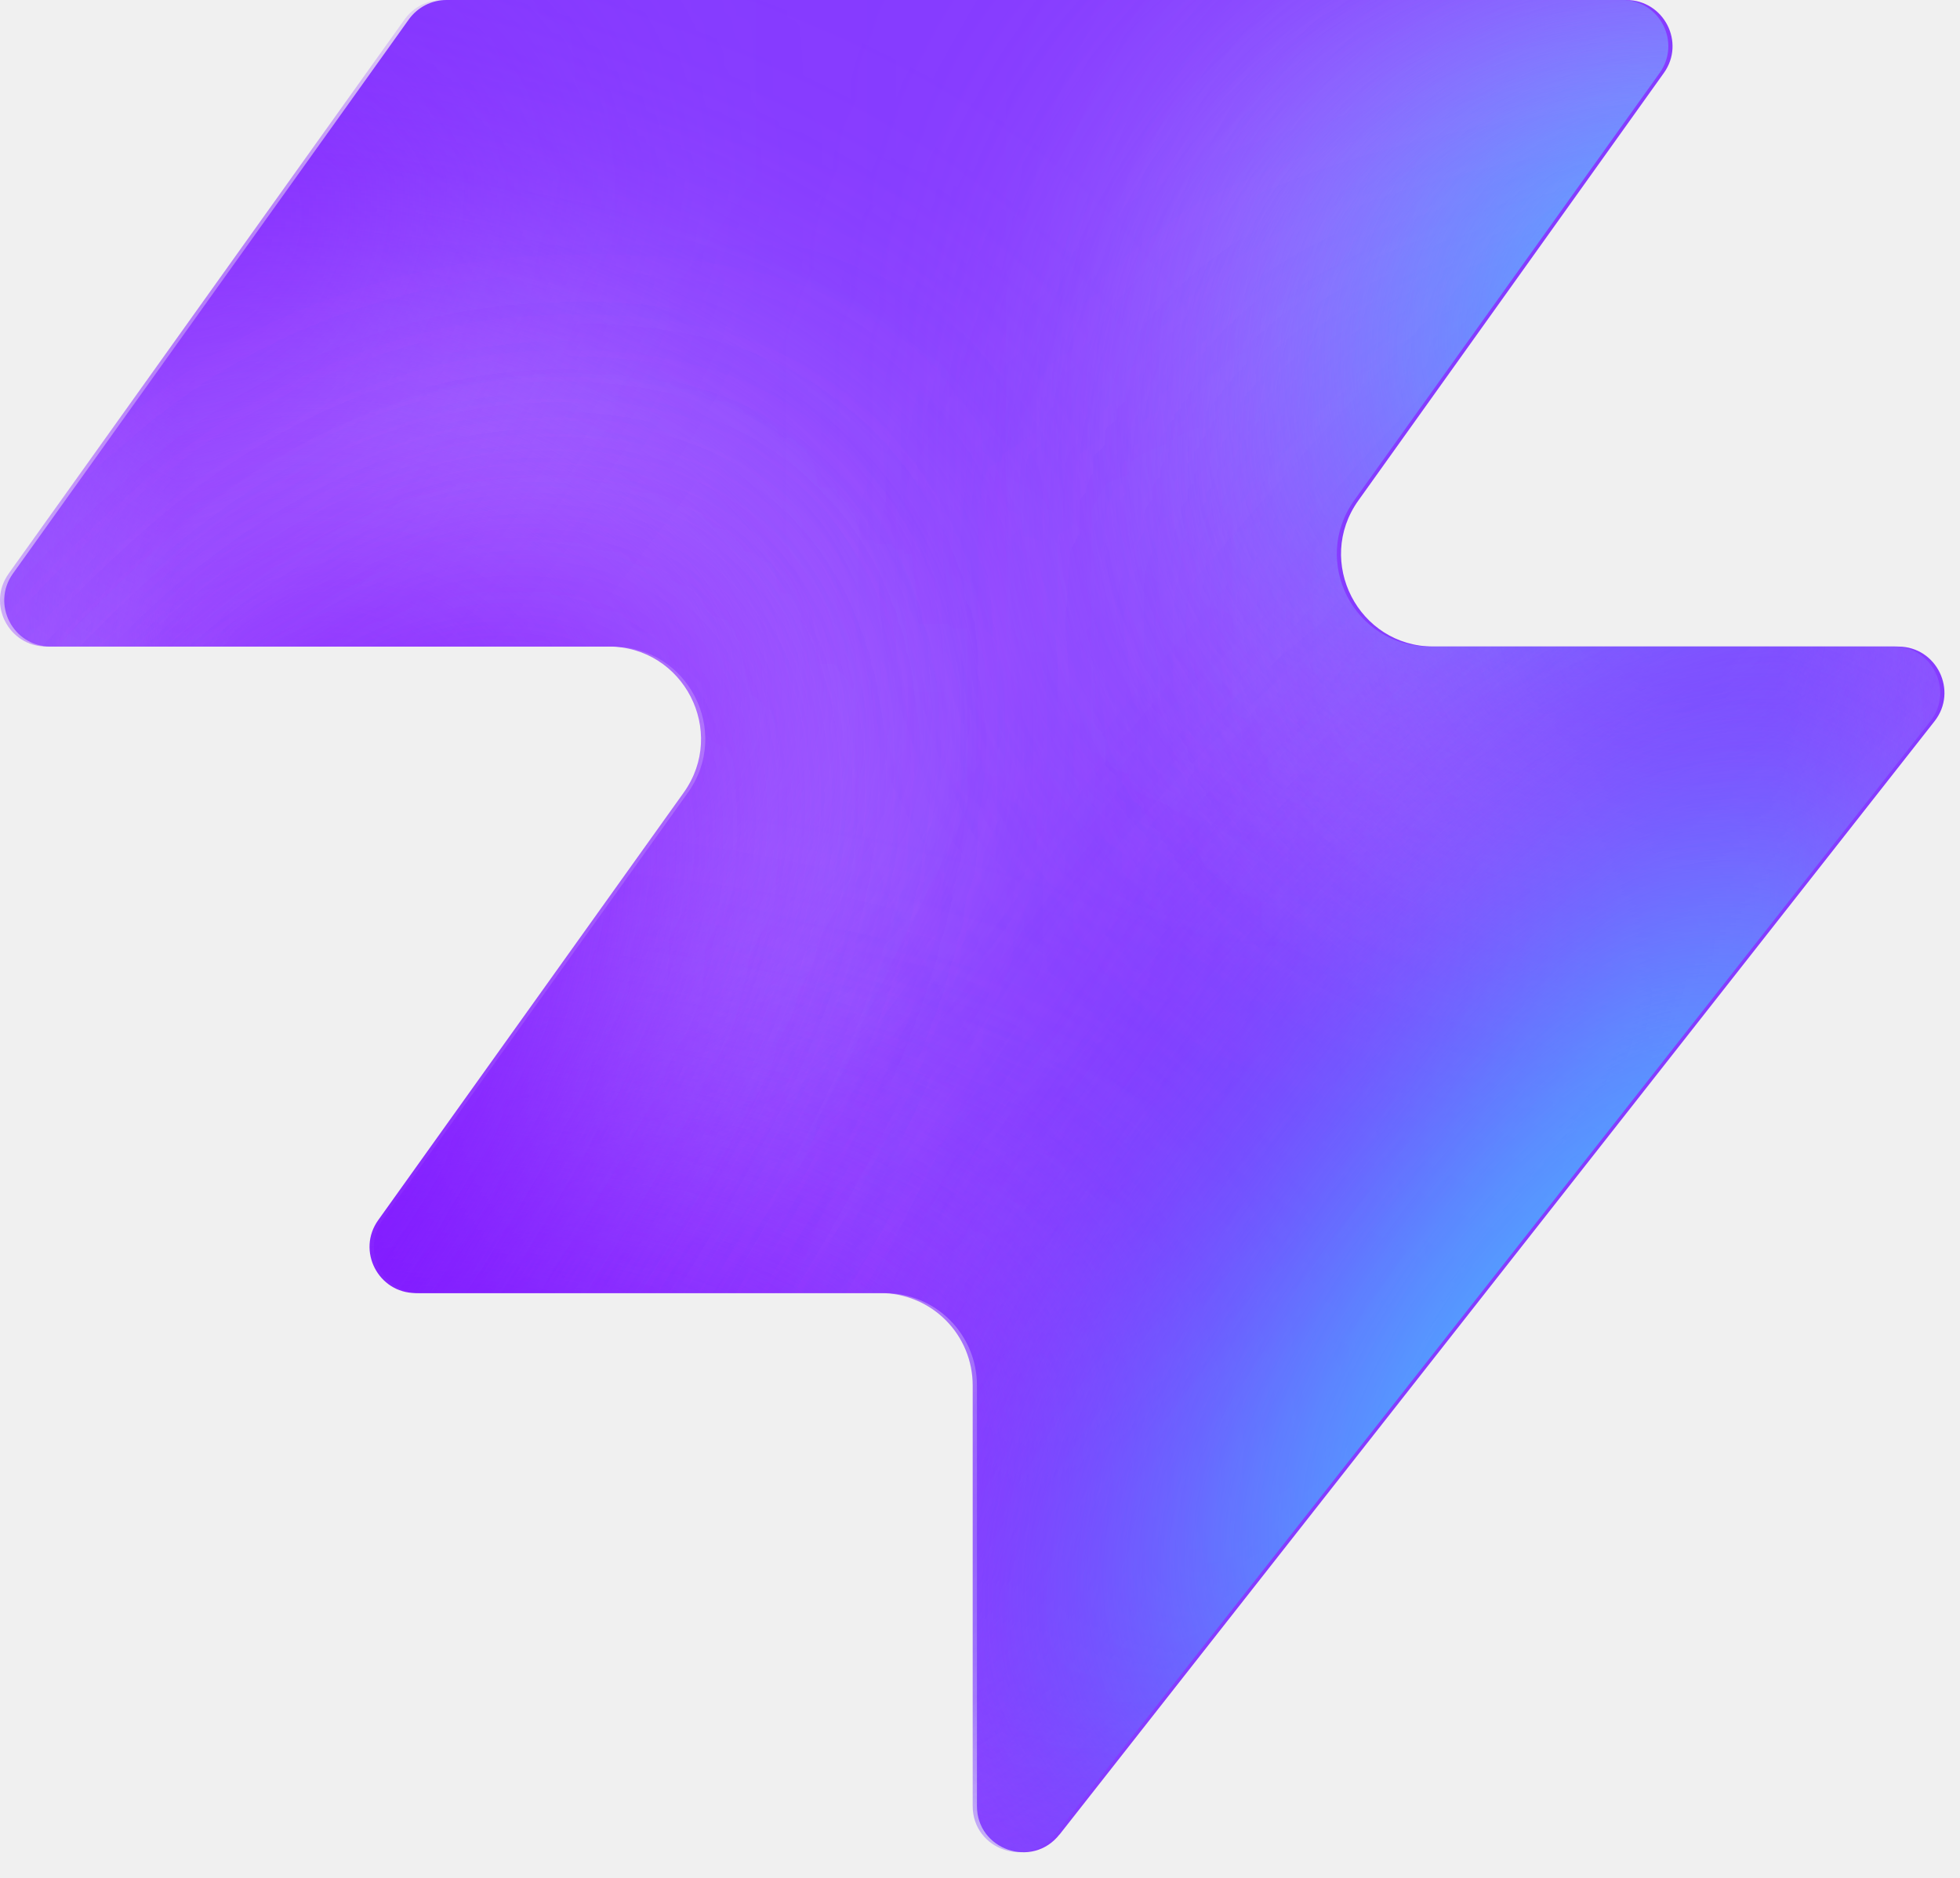
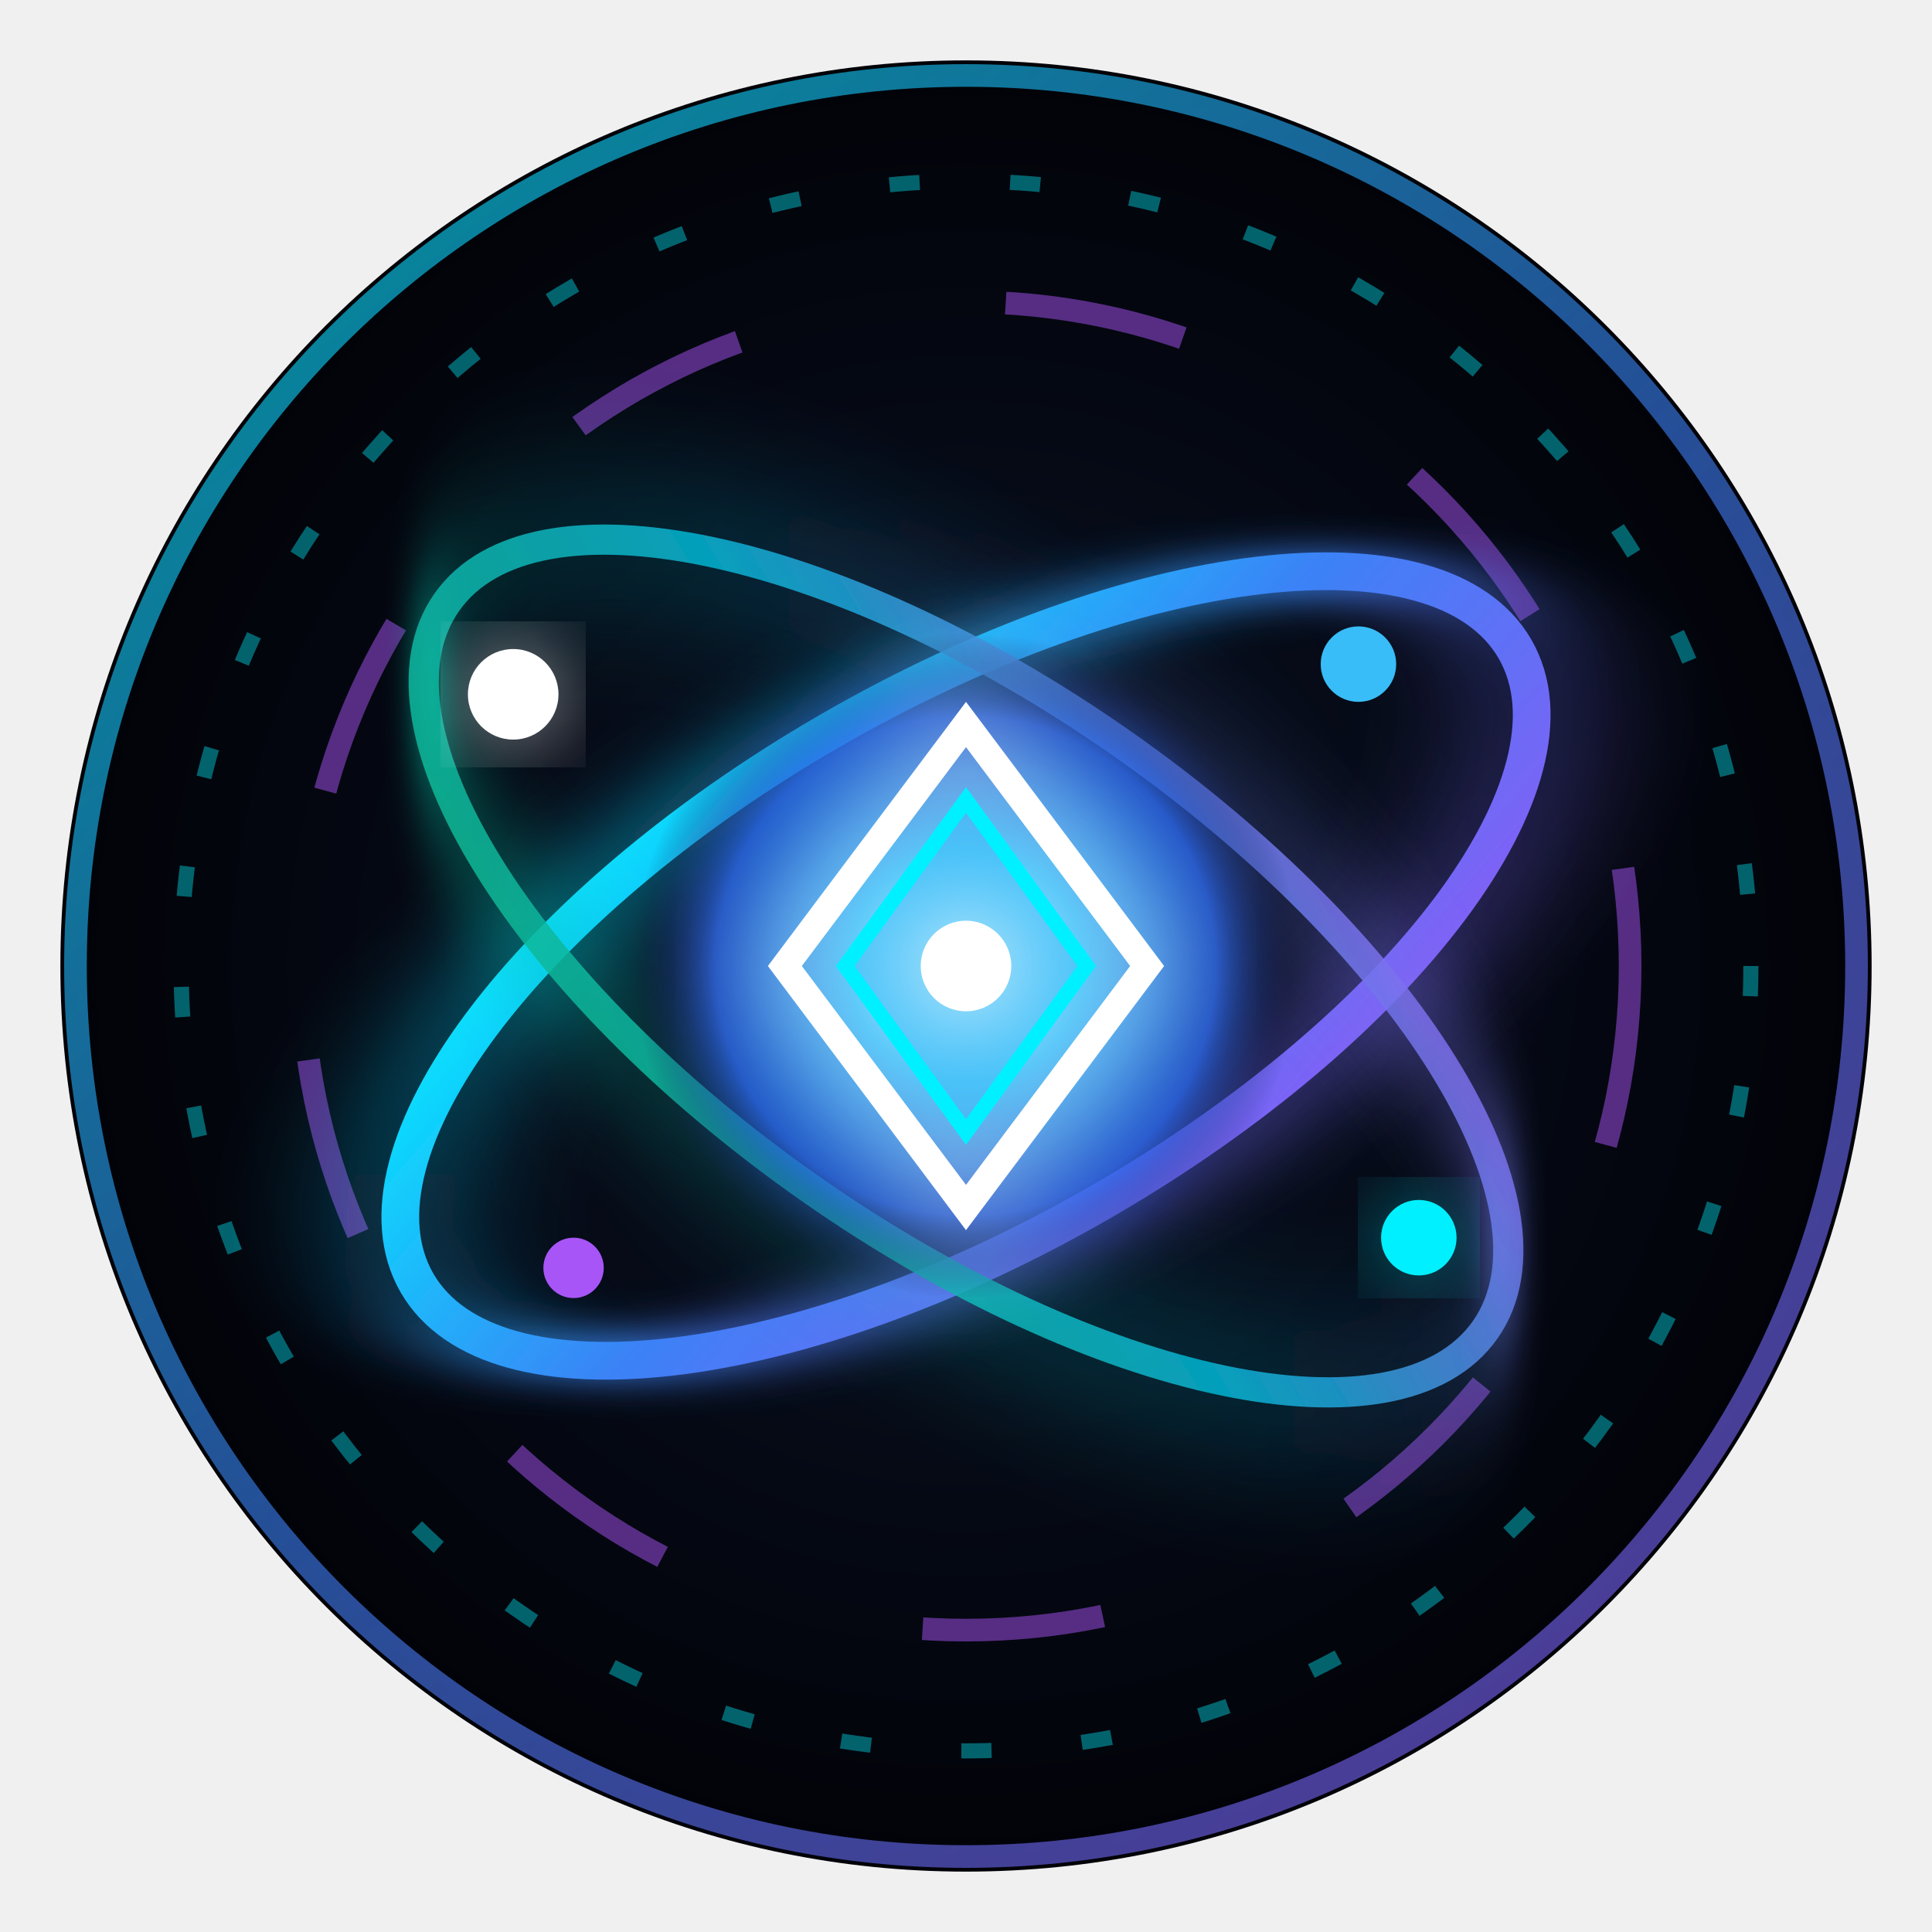
- <svg xmlns="http://www.w3.org/2000/svg" width="48" height="46" fill="none" viewBox="0 0 48 46">
-   <path fill="#863bff" d="M25.946 44.938c-.664.845-2.021.375-2.021-.698V33.937a2.26 2.26 0 0 0-2.262-2.262H10.287c-.92 0-1.456-1.04-.92-1.788l7.48-10.471c1.07-1.497 0-3.578-1.842-3.578H1.237c-.92 0-1.456-1.04-.92-1.788L10.013.474c.214-.297.556-.474.92-.474h28.894c.92 0 1.456 1.04.92 1.788l-7.48 10.471c-1.07 1.498 0 3.579 1.842 3.579h11.377c.943 0 1.473 1.088.89 1.83L25.947 44.94z" style="fill:#863bff;fill:color(display-p3 .525 .23 1);fill-opacity:1" />
-   <mask id="a" width="48" height="46" x="0" y="0" maskUnits="userSpaceOnUse" style="mask-type:alpha">
-     <path fill="#000" d="M25.842 44.938c-.664.844-2.021.375-2.021-.698V33.937a2.26 2.26 0 0 0-2.262-2.262H10.183c-.92 0-1.456-1.04-.92-1.788l7.48-10.471c1.07-1.498 0-3.579-1.842-3.579H1.133c-.92 0-1.456-1.04-.92-1.787L9.91.473c.214-.297.556-.474.92-.474h28.894c.92 0 1.456 1.04.92 1.788l-7.48 10.471c-1.07 1.498 0 3.578 1.842 3.578h11.377c.943 0 1.473 1.088.89 1.832L25.843 44.94z" style="fill:#000;fill-opacity:1" />
-   </mask>
-   <g mask="url(#a)">
-     <g filter="url(#b)">
-       <ellipse cx="5.508" cy="14.704" fill="#ede6ff" rx="5.508" ry="14.704" style="fill:#ede6ff;fill:color(display-p3 .927 .903 1);fill-opacity:1" transform="matrix(.00324 1 1 -.00324 -4.47 31.516)" />
-     </g>
-     <g filter="url(#c)">
-       <ellipse cx="10.399" cy="29.851" fill="#ede6ff" rx="10.399" ry="29.851" style="fill:#ede6ff;fill:color(display-p3 .927 .903 1);fill-opacity:1" transform="matrix(.00324 1 1 -.00324 -39.328 7.883)" />
-     </g>
-     <g filter="url(#d)">
-       <ellipse cx="5.508" cy="30.487" fill="#7e14ff" rx="5.508" ry="30.487" style="fill:#7e14ff;fill:color(display-p3 .492 .077 1);fill-opacity:1" transform="rotate(89.814 -25.913 -14.639)scale(1 -1)" />
-     </g>
-     <g filter="url(#e)">
-       <ellipse cx="5.508" cy="30.599" fill="#7e14ff" rx="5.508" ry="30.599" style="fill:#7e14ff;fill:color(display-p3 .492 .077 1);fill-opacity:1" transform="rotate(89.814 -32.644 -3.334)scale(1 -1)" />
-     </g>
-     <g filter="url(#f)">
-       <ellipse cx="5.508" cy="30.599" fill="#7e14ff" rx="5.508" ry="30.599" style="fill:#7e14ff;fill:color(display-p3 .492 .077 1);fill-opacity:1" transform="matrix(.00324 1 1 -.00324 -34.34 30.47)" />
-     </g>
-     <g filter="url(#g)">
-       <ellipse cx="14.072" cy="22.078" fill="#ede6ff" rx="14.072" ry="22.078" style="fill:#ede6ff;fill:color(display-p3 .927 .903 1);fill-opacity:1" transform="rotate(93.35 24.506 48.493)scale(-1 1)" />
-     </g>
-     <g filter="url(#h)">
-       <ellipse cx="3.47" cy="21.501" fill="#7e14ff" rx="3.47" ry="21.501" style="fill:#7e14ff;fill:color(display-p3 .492 .077 1);fill-opacity:1" transform="rotate(89.009 28.708 47.59)scale(-1 1)" />
-     </g>
-     <g filter="url(#i)">
-       <ellipse cx="3.47" cy="21.501" fill="#7e14ff" rx="3.47" ry="21.501" style="fill:#7e14ff;fill:color(display-p3 .492 .077 1);fill-opacity:1" transform="rotate(89.009 28.708 47.59)scale(-1 1)" />
-     </g>
-     <g filter="url(#j)">
-       <ellipse cx=".387" cy="8.972" fill="#7e14ff" rx="4.407" ry="29.108" style="fill:#7e14ff;fill:color(display-p3 .492 .077 1);fill-opacity:1" transform="rotate(39.51 .387 8.972)" />
-     </g>
-     <g filter="url(#k)">
-       <ellipse cx="47.523" cy="-6.092" fill="#7e14ff" rx="4.407" ry="29.108" style="fill:#7e14ff;fill:color(display-p3 .492 .077 1);fill-opacity:1" transform="rotate(37.892 47.523 -6.092)" />
-     </g>
-     <g filter="url(#l)">
-       <ellipse cx="41.412" cy="6.333" fill="#47bfff" rx="5.971" ry="9.665" style="fill:#47bfff;fill:color(display-p3 .28 .748 1);fill-opacity:1" transform="rotate(37.892 41.412 6.333)" />
-     </g>
-     <g filter="url(#m)">
-       <ellipse cx="-1.879" cy="38.332" fill="#7e14ff" rx="4.407" ry="29.108" style="fill:#7e14ff;fill:color(display-p3 .492 .077 1);fill-opacity:1" transform="rotate(37.892 -1.88 38.332)" />
-     </g>
-     <g filter="url(#n)">
-       <ellipse cx="-1.879" cy="38.332" fill="#7e14ff" rx="4.407" ry="29.108" style="fill:#7e14ff;fill:color(display-p3 .492 .077 1);fill-opacity:1" transform="rotate(37.892 -1.88 38.332)" />
-     </g>
-     <g filter="url(#o)">
-       <ellipse cx="35.651" cy="29.907" fill="#7e14ff" rx="4.407" ry="29.108" style="fill:#7e14ff;fill:color(display-p3 .492 .077 1);fill-opacity:1" transform="rotate(37.892 35.651 29.907)" />
-     </g>
-     <g filter="url(#p)">
-       <ellipse cx="38.418" cy="32.4" fill="#47bfff" rx="5.971" ry="15.297" style="fill:#47bfff;fill:color(display-p3 .28 .748 1);fill-opacity:1" transform="rotate(37.892 38.418 32.4)" />
-     </g>
-   </g>
+ <svg xmlns="http://www.w3.org/2000/svg" viewBox="0 0 128 128" fill="none">
  <defs>
-     <filter id="b" width="60.045" height="41.654" x="-19.77" y="16.149" color-interpolation-filters="sRGB" filterUnits="userSpaceOnUse">
-       <feFlood flood-opacity="0" result="BackgroundImageFix" />
-       <feBlend in="SourceGraphic" in2="BackgroundImageFix" result="shape" />
-       <feGaussianBlur result="effect1_foregroundBlur_2002_17158" stdDeviation="7.659" />
-     </filter>
-     <filter id="c" width="90.34" height="51.437" x="-54.613" y="-7.533" color-interpolation-filters="sRGB" filterUnits="userSpaceOnUse">
-       <feFlood flood-opacity="0" result="BackgroundImageFix" />
-       <feBlend in="SourceGraphic" in2="BackgroundImageFix" result="shape" />
-       <feGaussianBlur result="effect1_foregroundBlur_2002_17158" stdDeviation="7.659" />
-     </filter>
-     <filter id="d" width="79.355" height="29.4" x="-49.64" y="2.03" color-interpolation-filters="sRGB" filterUnits="userSpaceOnUse">
-       <feFlood flood-opacity="0" result="BackgroundImageFix" />
-       <feBlend in="SourceGraphic" in2="BackgroundImageFix" result="shape" />
-       <feGaussianBlur result="effect1_foregroundBlur_2002_17158" stdDeviation="4.596" />
-     </filter>
-     <filter id="e" width="79.579" height="29.4" x="-45.045" y="20.029" color-interpolation-filters="sRGB" filterUnits="userSpaceOnUse">
-       <feFlood flood-opacity="0" result="BackgroundImageFix" />
-       <feBlend in="SourceGraphic" in2="BackgroundImageFix" result="shape" />
-       <feGaussianBlur result="effect1_foregroundBlur_2002_17158" stdDeviation="4.596" />
-     </filter>
-     <filter id="f" width="79.579" height="29.4" x="-43.513" y="21.178" color-interpolation-filters="sRGB" filterUnits="userSpaceOnUse">
-       <feFlood flood-opacity="0" result="BackgroundImageFix" />
-       <feBlend in="SourceGraphic" in2="BackgroundImageFix" result="shape" />
-       <feGaussianBlur result="effect1_foregroundBlur_2002_17158" stdDeviation="4.596" />
-     </filter>
-     <filter id="g" width="74.749" height="58.852" x="15.756" y="-17.901" color-interpolation-filters="sRGB" filterUnits="userSpaceOnUse">
-       <feFlood flood-opacity="0" result="BackgroundImageFix" />
-       <feBlend in="SourceGraphic" in2="BackgroundImageFix" result="shape" />
-       <feGaussianBlur result="effect1_foregroundBlur_2002_17158" stdDeviation="7.659" />
-     </filter>
-     <filter id="h" width="61.377" height="25.362" x="23.548" y="2.284" color-interpolation-filters="sRGB" filterUnits="userSpaceOnUse">
-       <feFlood flood-opacity="0" result="BackgroundImageFix" />
-       <feBlend in="SourceGraphic" in2="BackgroundImageFix" result="shape" />
-       <feGaussianBlur result="effect1_foregroundBlur_2002_17158" stdDeviation="4.596" />
-     </filter>
-     <filter id="i" width="61.377" height="25.362" x="23.548" y="2.284" color-interpolation-filters="sRGB" filterUnits="userSpaceOnUse">
-       <feFlood flood-opacity="0" result="BackgroundImageFix" />
-       <feBlend in="SourceGraphic" in2="BackgroundImageFix" result="shape" />
-       <feGaussianBlur result="effect1_foregroundBlur_2002_17158" stdDeviation="4.596" />
-     </filter>
-     <filter id="j" width="56.045" height="63.649" x="-27.636" y="-22.853" color-interpolation-filters="sRGB" filterUnits="userSpaceOnUse">
-       <feFlood flood-opacity="0" result="BackgroundImageFix" />
-       <feBlend in="SourceGraphic" in2="BackgroundImageFix" result="shape" />
-       <feGaussianBlur result="effect1_foregroundBlur_2002_17158" stdDeviation="4.596" />
-     </filter>
-     <filter id="k" width="54.814" height="64.646" x="20.116" y="-38.415" color-interpolation-filters="sRGB" filterUnits="userSpaceOnUse">
-       <feFlood flood-opacity="0" result="BackgroundImageFix" />
-       <feBlend in="SourceGraphic" in2="BackgroundImageFix" result="shape" />
-       <feGaussianBlur result="effect1_foregroundBlur_2002_17158" stdDeviation="4.596" />
-     </filter>
-     <filter id="l" width="33.541" height="35.313" x="24.641" y="-11.323" color-interpolation-filters="sRGB" filterUnits="userSpaceOnUse">
-       <feFlood flood-opacity="0" result="BackgroundImageFix" />
-       <feBlend in="SourceGraphic" in2="BackgroundImageFix" result="shape" />
-       <feGaussianBlur result="effect1_foregroundBlur_2002_17158" stdDeviation="4.596" />
-     </filter>
-     <filter id="m" width="54.814" height="64.646" x="-29.286" y="6.009" color-interpolation-filters="sRGB" filterUnits="userSpaceOnUse">
-       <feFlood flood-opacity="0" result="BackgroundImageFix" />
-       <feBlend in="SourceGraphic" in2="BackgroundImageFix" result="shape" />
-       <feGaussianBlur result="effect1_foregroundBlur_2002_17158" stdDeviation="4.596" />
-     </filter>
-     <filter id="n" width="54.814" height="64.646" x="-29.286" y="6.009" color-interpolation-filters="sRGB" filterUnits="userSpaceOnUse">
-       <feFlood flood-opacity="0" result="BackgroundImageFix" />
-       <feBlend in="SourceGraphic" in2="BackgroundImageFix" result="shape" />
-       <feGaussianBlur result="effect1_foregroundBlur_2002_17158" stdDeviation="4.596" />
-     </filter>
-     <filter id="o" width="54.814" height="64.646" x="8.244" y="-2.416" color-interpolation-filters="sRGB" filterUnits="userSpaceOnUse">
-       <feFlood flood-opacity="0" result="BackgroundImageFix" />
-       <feBlend in="SourceGraphic" in2="BackgroundImageFix" result="shape" />
-       <feGaussianBlur result="effect1_foregroundBlur_2002_17158" stdDeviation="4.596" />
-     </filter>
-     <filter id="p" width="39.409" height="43.623" x="18.713" y="10.588" color-interpolation-filters="sRGB" filterUnits="userSpaceOnUse">
-       <feFlood flood-opacity="0" result="BackgroundImageFix" />
-       <feBlend in="SourceGraphic" in2="BackgroundImageFix" result="shape" />
-       <feGaussianBlur result="effect1_foregroundBlur_2002_17158" stdDeviation="4.596" />
+     <radialGradient id="spaceBase" cx="50%" cy="50%" r="50%">
+       <stop offset="0%" stop-color="#0a1526" />
+       <stop offset="70%" stop-color="#040711" />
+       <stop offset="100%" stop-color="#020308" />
+     </radialGradient>
+     <linearGradient id="orbitGrad1" x1="10%" y1="0%" x2="90%" y2="100%">
+       <stop offset="0%" stop-color="#00f0ff" />
+       <stop offset="50%" stop-color="#3b82f6" />
+       <stop offset="100%" stop-color="#8b5cf6" />
+     </linearGradient>
+     <linearGradient id="orbitGrad2" x1="100%" y1="0%" x2="0%" y2="100%">
+       <stop offset="0%" stop-color="#a855f7" />
+       <stop offset="50%" stop-color="#06b6d4" />
+       <stop offset="100%" stop-color="#10b981" />
+     </linearGradient>
+     <radialGradient id="coreGlow" cx="50%" cy="50%" r="50%">
+       <stop offset="0%" stop-color="#ffffff" />
+       <stop offset="35%" stop-color="#38bdf8" />
+       <stop offset="75%" stop-color="#2563eb" stop-opacity="0.8" />
+       <stop offset="100%" stop-color="#1e1b4b" stop-opacity="0" />
+     </radialGradient>
+     <filter id="neonBlur" x="-30%" y="-30%" width="160%" height="160%">
+       <feGaussianBlur stdDeviation="3.5" result="blur" />
+       <feMerge>
+         <feMergeNode in="blur" />
+         <feMergeNode in="SourceGraphic" />
+       </feMerge>
    </filter>
  </defs>
+   <circle cx="64" cy="64" r="60" fill="url(#spaceBase)" />
+   <circle cx="64" cy="64" r="59" stroke="url(#orbitGrad1)" stroke-width="1.5" stroke-opacity="0.6" />
+   <circle cx="64" cy="64" r="52" stroke="#00f0ff" stroke-width="1" stroke-dasharray="2 6" stroke-opacity="0.4" />
+   <circle cx="64" cy="64" r="44" stroke="#a855f7" stroke-width="1.5" stroke-dasharray="12 18" stroke-opacity="0.5" />
+   <ellipse cx="64" cy="64" rx="42" ry="18" stroke="url(#orbitGrad1)" stroke-width="2.5" transform="rotate(-30 64 64)" filter="url(#neonBlur)" />
+   <ellipse cx="64" cy="64" rx="42" ry="18" stroke="url(#orbitGrad2)" stroke-width="2" transform="rotate(35 64 64)" filter="url(#neonBlur)" stroke-opacity="0.85" />
+   <circle cx="34" cy="46" r="3" fill="#ffffff" filter="url(#neonBlur)" />
+   <circle cx="94" cy="82" r="2.5" fill="#00f0ff" filter="url(#neonBlur)" />
+   <circle cx="38" cy="84" r="2" fill="#a855f7" />
+   <circle cx="90" cy="44" r="2.5" fill="#38bdf8" />
+   <circle cx="64" cy="64" r="22" fill="url(#coreGlow)" />
+   <polygon points="64,48 76,64 64,80 52,64" fill="none" stroke="#ffffff" stroke-width="1.8" filter="url(#neonBlur)" />
+   <polygon points="64,53 72,64 64,75 56,64" fill="#38bdf8" fill-opacity="0.4" stroke="#00f0ff" stroke-width="1" />
+   <circle cx="64" cy="64" r="3" fill="#ffffff" />
</svg>
